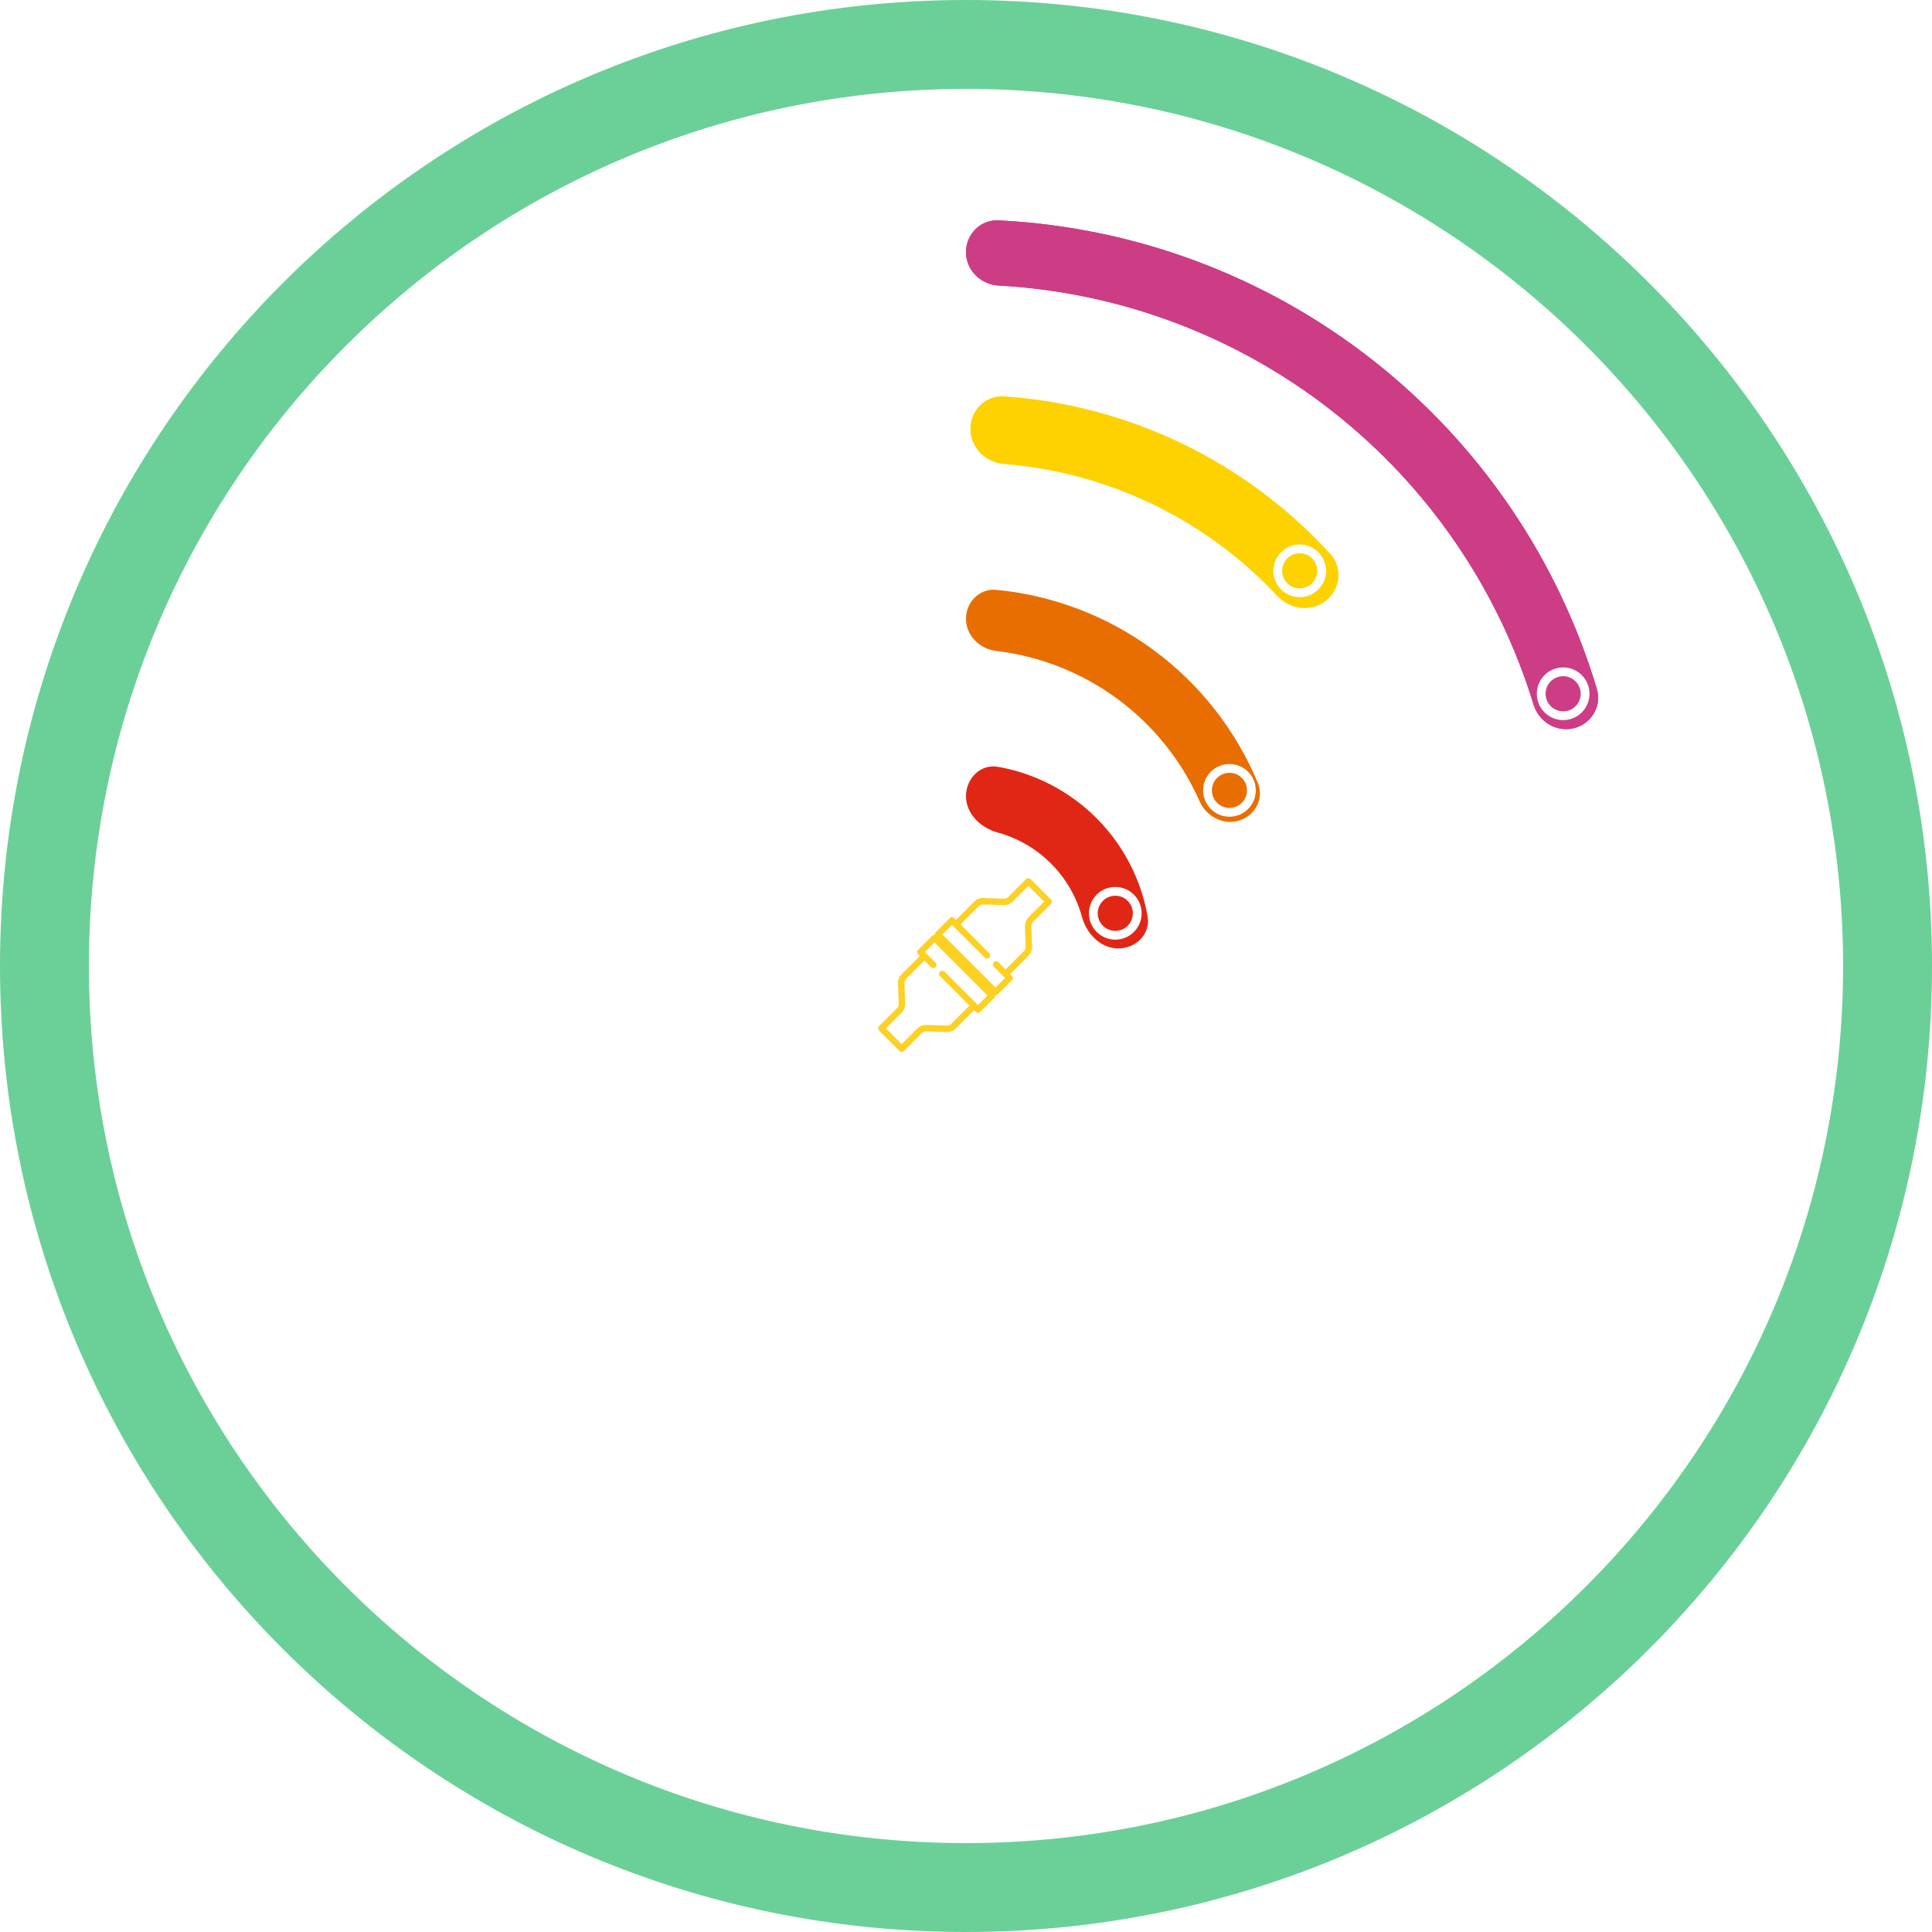
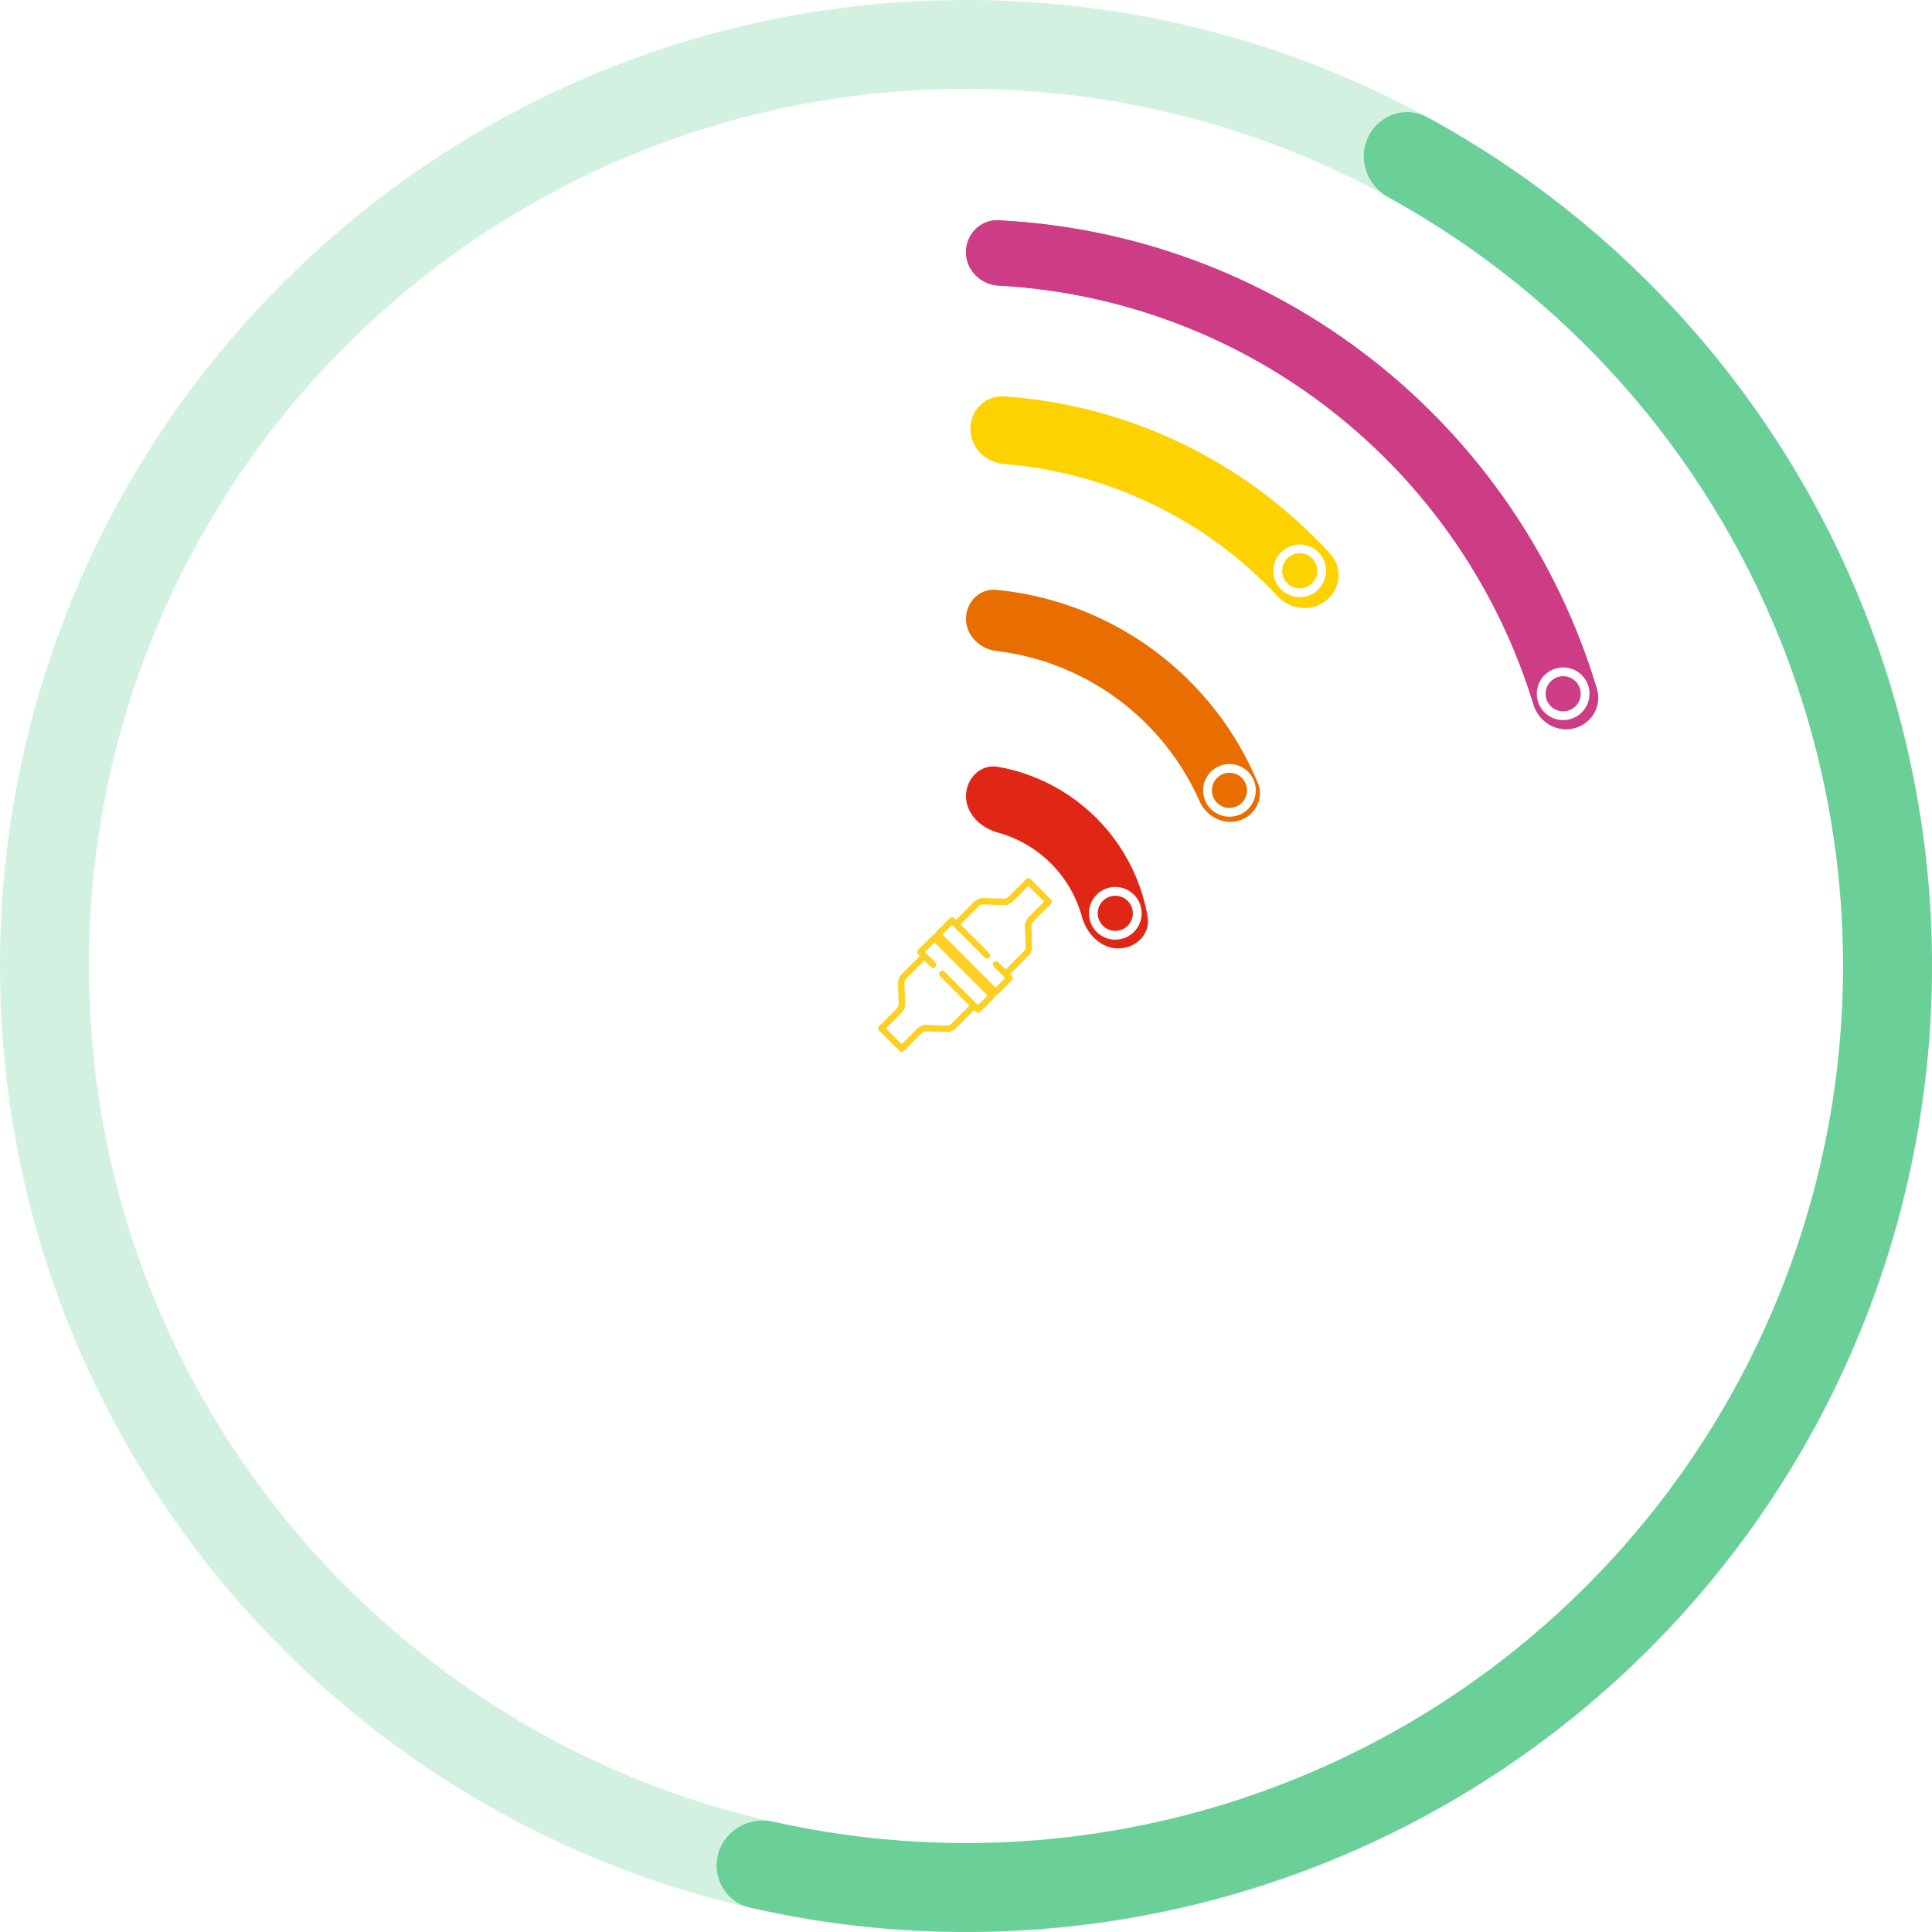
<svg xmlns="http://www.w3.org/2000/svg" width="220" height="220" viewBox="0 0 220 220" fill="none">
  <rect width="220" height="220" fill="white" />
-   <path d="M110 28.707C110 26.66 111.661 24.99 113.706 25.092C129.155 25.856 144.024 31.381 156.248 40.957C168.472 50.532 177.399 63.645 181.841 78.461C182.429 80.422 181.206 82.434 179.218 82.925V82.925C177.23 83.415 175.231 82.197 174.632 80.239C170.595 67.032 162.595 55.346 151.676 46.794C140.757 38.241 127.496 33.273 113.706 32.516C111.661 32.404 110 30.755 110 28.707V28.707Z" fill="#CC3D86" />
-   <path d="M110 28.707C110 26.66 111.661 24.99 113.706 25.092C129.155 25.856 144.024 31.381 156.248 40.957C168.472 50.532 177.399 63.645 181.841 78.461C182.429 80.422 181.206 82.434 179.218 82.925V82.925C177.23 83.415 175.231 82.197 174.632 80.239C170.595 67.032 162.595 55.346 151.676 46.794C140.757 38.241 127.496 33.273 113.706 32.516C111.661 32.404 110 30.755 110 28.707V28.707Z" fill="#CC3D86" />
-   <path d="M110.5 48.841C110.5 46.72 112.222 44.986 114.338 45.133C121.379 45.621 128.275 47.449 134.651 50.53C141.027 53.612 146.743 57.88 151.5 63.094C152.93 64.661 152.642 67.087 150.979 68.405V68.405C149.317 69.723 146.912 69.432 145.465 67.881C141.439 63.566 136.641 60.025 131.308 57.447C125.975 54.869 120.219 53.31 114.337 52.836C112.222 52.666 110.5 50.962 110.5 48.841V48.841Z" fill="#FDD200" />
-   <path d="M110 70.46C110 68.549 111.553 66.983 113.455 67.166C119.925 67.79 126.129 70.157 131.391 74.045C136.654 77.932 140.739 83.167 143.237 89.168C143.971 90.932 142.93 92.877 141.104 93.438V93.438C139.277 94 137.36 92.963 136.586 91.216C134.55 86.624 131.351 82.618 127.279 79.61C123.208 76.603 118.439 74.722 113.452 74.125C111.554 73.899 110 72.371 110 70.46V70.46Z" fill="#E86E01" />
-   <path d="M110 90.659C110 88.638 111.65 86.968 113.64 87.318C115.144 87.583 116.619 88.011 118.036 88.599C120.584 89.654 122.899 91.201 124.849 93.151C126.799 95.101 128.346 97.416 129.401 99.964C129.989 101.381 130.417 102.856 130.682 104.36C131.032 106.35 129.362 108 127.341 108V108C125.321 108 123.73 106.334 123.197 104.385C123.046 103.835 122.86 103.293 122.641 102.764C121.954 101.104 120.946 99.595 119.675 98.325C118.405 97.054 116.896 96.046 115.236 95.359C114.707 95.139 114.165 94.954 113.615 94.803C111.666 94.27 110 92.679 110 90.659V90.659Z" fill="#E02716" />
+   <path d="M110 28.707C110 26.66 111.661 24.99 113.706 25.092C129.155 25.856 144.024 31.381 156.248 40.957C168.472 50.532 177.399 63.645 181.841 78.461C182.429 80.422 181.206 82.434 179.218 82.925C177.23 83.415 175.231 82.197 174.632 80.239C170.595 67.032 162.595 55.346 151.676 46.794C140.757 38.241 127.496 33.273 113.706 32.516C111.661 32.404 110 30.755 110 28.707Z" fill="#CC3D86" />
+   <path d="M110 28.707C110 26.66 111.661 24.99 113.706 25.092C129.155 25.856 144.024 31.381 156.248 40.957C168.472 50.532 177.399 63.645 181.841 78.461C182.429 80.422 181.206 82.434 179.218 82.925C177.23 83.415 175.231 82.197 174.632 80.239C170.595 67.032 162.595 55.346 151.676 46.794C140.757 38.241 127.496 33.273 113.706 32.516C111.661 32.404 110 30.755 110 28.707Z" fill="#CC3D86" />
+   <path d="M110.5 48.841C110.5 46.72 112.222 44.986 114.338 45.133C121.379 45.621 128.275 47.449 134.651 50.53C141.027 53.612 146.743 57.88 151.5 63.094C152.93 64.661 152.642 67.087 150.979 68.405C149.317 69.723 146.912 69.432 145.465 67.881C141.439 63.566 136.641 60.025 131.308 57.447C125.975 54.869 120.219 53.31 114.337 52.836C112.222 52.666 110.5 50.962 110.5 48.841Z" fill="#FDD200" />
+   <path d="M110 70.46C110 68.549 111.553 66.983 113.455 67.166C119.925 67.79 126.129 70.157 131.391 74.045C136.654 77.932 140.739 83.167 143.237 89.168C143.971 90.932 142.93 92.877 141.104 93.438C139.277 94 137.36 92.963 136.586 91.216C134.55 86.624 131.351 82.618 127.279 79.61C123.208 76.603 118.439 74.722 113.452 74.125C111.554 73.899 110 72.371 110 70.46Z" fill="#E86E01" />
+   <path d="M110 90.659C110 88.638 111.65 86.968 113.64 87.318C115.144 87.583 116.619 88.011 118.036 88.599C120.584 89.654 122.899 91.201 124.849 93.151C126.799 95.101 128.346 97.416 129.401 99.964C129.989 101.381 130.417 102.856 130.682 104.36C131.032 106.35 129.362 108 127.341 108C125.321 108 123.73 106.334 123.197 104.385C123.046 103.835 122.86 103.293 122.641 102.764C121.954 101.104 120.946 99.595 119.675 98.325C118.405 97.054 116.896 96.046 115.236 95.359C114.707 95.139 114.165 94.954 113.615 94.803C111.666 94.27 110 92.679 110 90.659Z" fill="#E02716" />
  <path d="M119.67 102.417L117.359 100.107C117.291 100.039 117.198 100 117.101 100C117.004 100 116.911 100.039 116.843 100.107L114.814 102.136C114.681 102.269 114.498 102.341 114.31 102.335L111.98 102.257C111.592 102.244 111.211 102.395 110.935 102.67L108.861 104.745L108.667 104.551C108.525 104.409 108.293 104.409 108.15 104.551L106.548 106.154C106.405 106.297 106.405 106.528 106.548 106.671L113.106 113.229C113.177 113.3 113.271 113.336 113.364 113.336C113.458 113.336 113.551 113.3 113.623 113.229L115.225 111.626C115.368 111.484 115.368 111.252 115.225 111.109L115.032 110.916L117.107 108.841C117.382 108.566 117.532 108.185 117.519 107.796L117.442 105.467C117.436 105.279 117.508 105.096 117.641 104.963L119.67 102.934C119.812 102.791 119.812 102.56 119.67 102.417ZM117.124 104.446C116.849 104.721 116.698 105.102 116.711 105.491L116.789 107.821C116.795 108.008 116.722 108.192 116.59 108.324L114.515 110.399L113.683 109.567C113.541 109.425 113.309 109.425 113.167 109.567C113.024 109.71 113.024 109.942 113.167 110.084L114.45 111.368L113.364 112.454L107.323 106.413L108.409 105.327L108.602 105.52C108.602 105.52 108.602 105.52 108.602 105.52L112.133 109.05C112.275 109.193 112.507 109.193 112.649 109.05C112.792 108.908 112.792 108.676 112.649 108.534L109.378 105.262L111.452 103.187C111.585 103.054 111.769 102.982 111.956 102.988L114.285 103.065C114.673 103.079 115.055 102.928 115.33 102.653L117.101 100.882L118.894 102.676L117.124 104.446Z" fill="#FDD023" />
  <path d="M112.434 112.31C112.141 111.971 111.742 111.608 111.524 111.391C111.307 111.174 111.463 111.34 111.186 111.041C110 109.877 110.939 110.785 110.317 110.193L110.739 110.616L109.161 109.038L108.983 108.837C109.492 109.346 109.265 109.141 108.644 108.498C108.386 108.263 108.392 108.265 108.175 108.048C107.957 107.831 108.111 107.988 107.797 107.651C107.535 107.411 107.966 107.82 107.535 107.411L106.671 106.548C106.528 106.405 106.297 106.405 106.154 106.548L104.551 108.15C104.483 108.219 104.444 108.312 104.444 108.409C104.444 108.506 104.483 108.599 104.551 108.667L104.745 108.861L102.67 110.935C102.395 111.211 102.245 111.592 102.257 111.98L102.335 114.31C102.341 114.497 102.269 114.681 102.136 114.814L100.107 116.843C99.964 116.985 99.964 117.217 100.107 117.36L102.417 119.67C102.486 119.738 102.579 119.777 102.676 119.777C102.773 119.777 102.866 119.738 102.934 119.67L104.963 117.641C105.096 117.508 105.279 117.436 105.467 117.442L107.796 117.519C108.185 117.532 108.566 117.382 108.841 117.107L110.916 115.032L111.109 115.225C111.181 115.297 111.274 115.332 111.368 115.332C111.461 115.332 111.555 115.297 111.626 115.225L113.229 113.623C113.372 113.48 113.372 113.248 113.229 113.106L112.365 112.242L112.013 111.867C112.493 112.369 112.649 112.526 112.434 112.31ZM107.959 107.826C107.873 107.746 108.096 107.995 107.959 107.826C108.052 107.942 108.307 108.184 108.386 108.263C108.465 108.342 108.205 108.082 108.281 108.159C108.364 108.241 108.467 108.335 108.348 108.225L108.644 108.521L108.052 107.928L107.959 107.826ZM112.454 113.364L111.368 114.45L107.559 110.641C107.417 110.499 107.185 110.499 107.042 110.641C106.971 110.713 106.935 110.806 106.935 110.9C106.935 110.994 106.971 111.087 107.042 111.158L110.399 114.515L108.324 116.59C108.192 116.723 108.008 116.795 107.821 116.789L105.491 116.711C105.102 116.699 104.721 116.849 104.446 117.124L102.676 118.894L100.882 117.101L102.653 115.331C102.928 115.055 103.078 114.675 103.065 114.286L102.988 111.956C102.982 111.769 103.054 111.585 103.187 111.452L105.262 109.378L106.008 110.124C106.151 110.267 106.383 110.267 106.525 110.124C106.668 109.982 106.668 109.75 106.525 109.607L105.52 108.602L105.327 108.409L106.413 107.323L107.276 108.187L108.386 109.296L108.386 109.297L110.481 111.391L111.59 112.501L112.454 113.364ZM111.426 111.293L111.849 111.725L111.265 111.124L111.186 111.041C111.341 111.208 110.989 110.847 111.084 110.941C111.18 111.034 111.553 111.423 111.632 111.503C111.712 111.582 111.59 111.459 111.69 111.562C111.79 111.664 111.294 111.157 111.426 111.293Z" fill="#FDD023" />
  <circle cx="140" cy="90" r="2.5" fill="#E86E01" stroke="white" />
  <circle cx="148" cy="65" r="2.5" fill="#FDD200" stroke="white" />
  <circle cx="178" cy="79" r="2.5" fill="#CC3D86" stroke="white" />
  <circle cx="127" cy="104" r="2.5" fill="#E02716" stroke="white" />
-   <path d="M220 110C220 170.751 170.751 220 110 220C49.249 220 0 170.751 0 110C0 49.249 49.249 0 110 0C170.751 0 220 49.249 220 110ZM10.124 110C10.124 165.16 54.84 209.876 110 209.876C165.16 209.876 209.876 165.16 209.876 110C209.876 54.84 165.16 10.124 110 10.124C54.84 10.124 10.124 54.84 10.124 110Z" fill="#6BD098" />
+   <path d="M220 110C220 170.751 170.751 220 110 220C49.249 220 0 170.751 0 110C0 49.249 49.249 0 110 0C170.751 0 220 49.249 220 110ZM10.124 110C10.124 165.16 54.84 209.876 110 209.876C165.16 209.876 209.876 165.16 209.876 110C209.876 54.84 165.16 10.124 110 10.124C54.84 10.124 10.124 54.84 10.124 110Z" fill="#D3F1E1" />
+   <path d="M155.798 15.584C157.018 13.068 160.053 12.008 162.51 13.342C185.067 25.596 202.681 45.388 212.209 69.339C222.362 94.861 222.6 123.259 212.874 148.947C203.149 174.635 184.165 195.756 159.655 208.155C136.654 219.791 110.349 222.956 85.333 217.199C82.608 216.572 81.036 213.767 81.788 211.074V211.074C82.54 208.381 85.33 206.821 88.058 207.435C110.635 212.521 134.34 209.615 155.085 199.121C177.339 187.863 194.576 168.686 203.406 145.362C212.236 122.038 212.02 96.255 202.802 73.081C194.208 51.48 178.371 33.604 158.086 22.462C155.636 21.116 154.578 18.099 155.798 15.584V15.584Z" fill="#6BD098" />
</svg>
